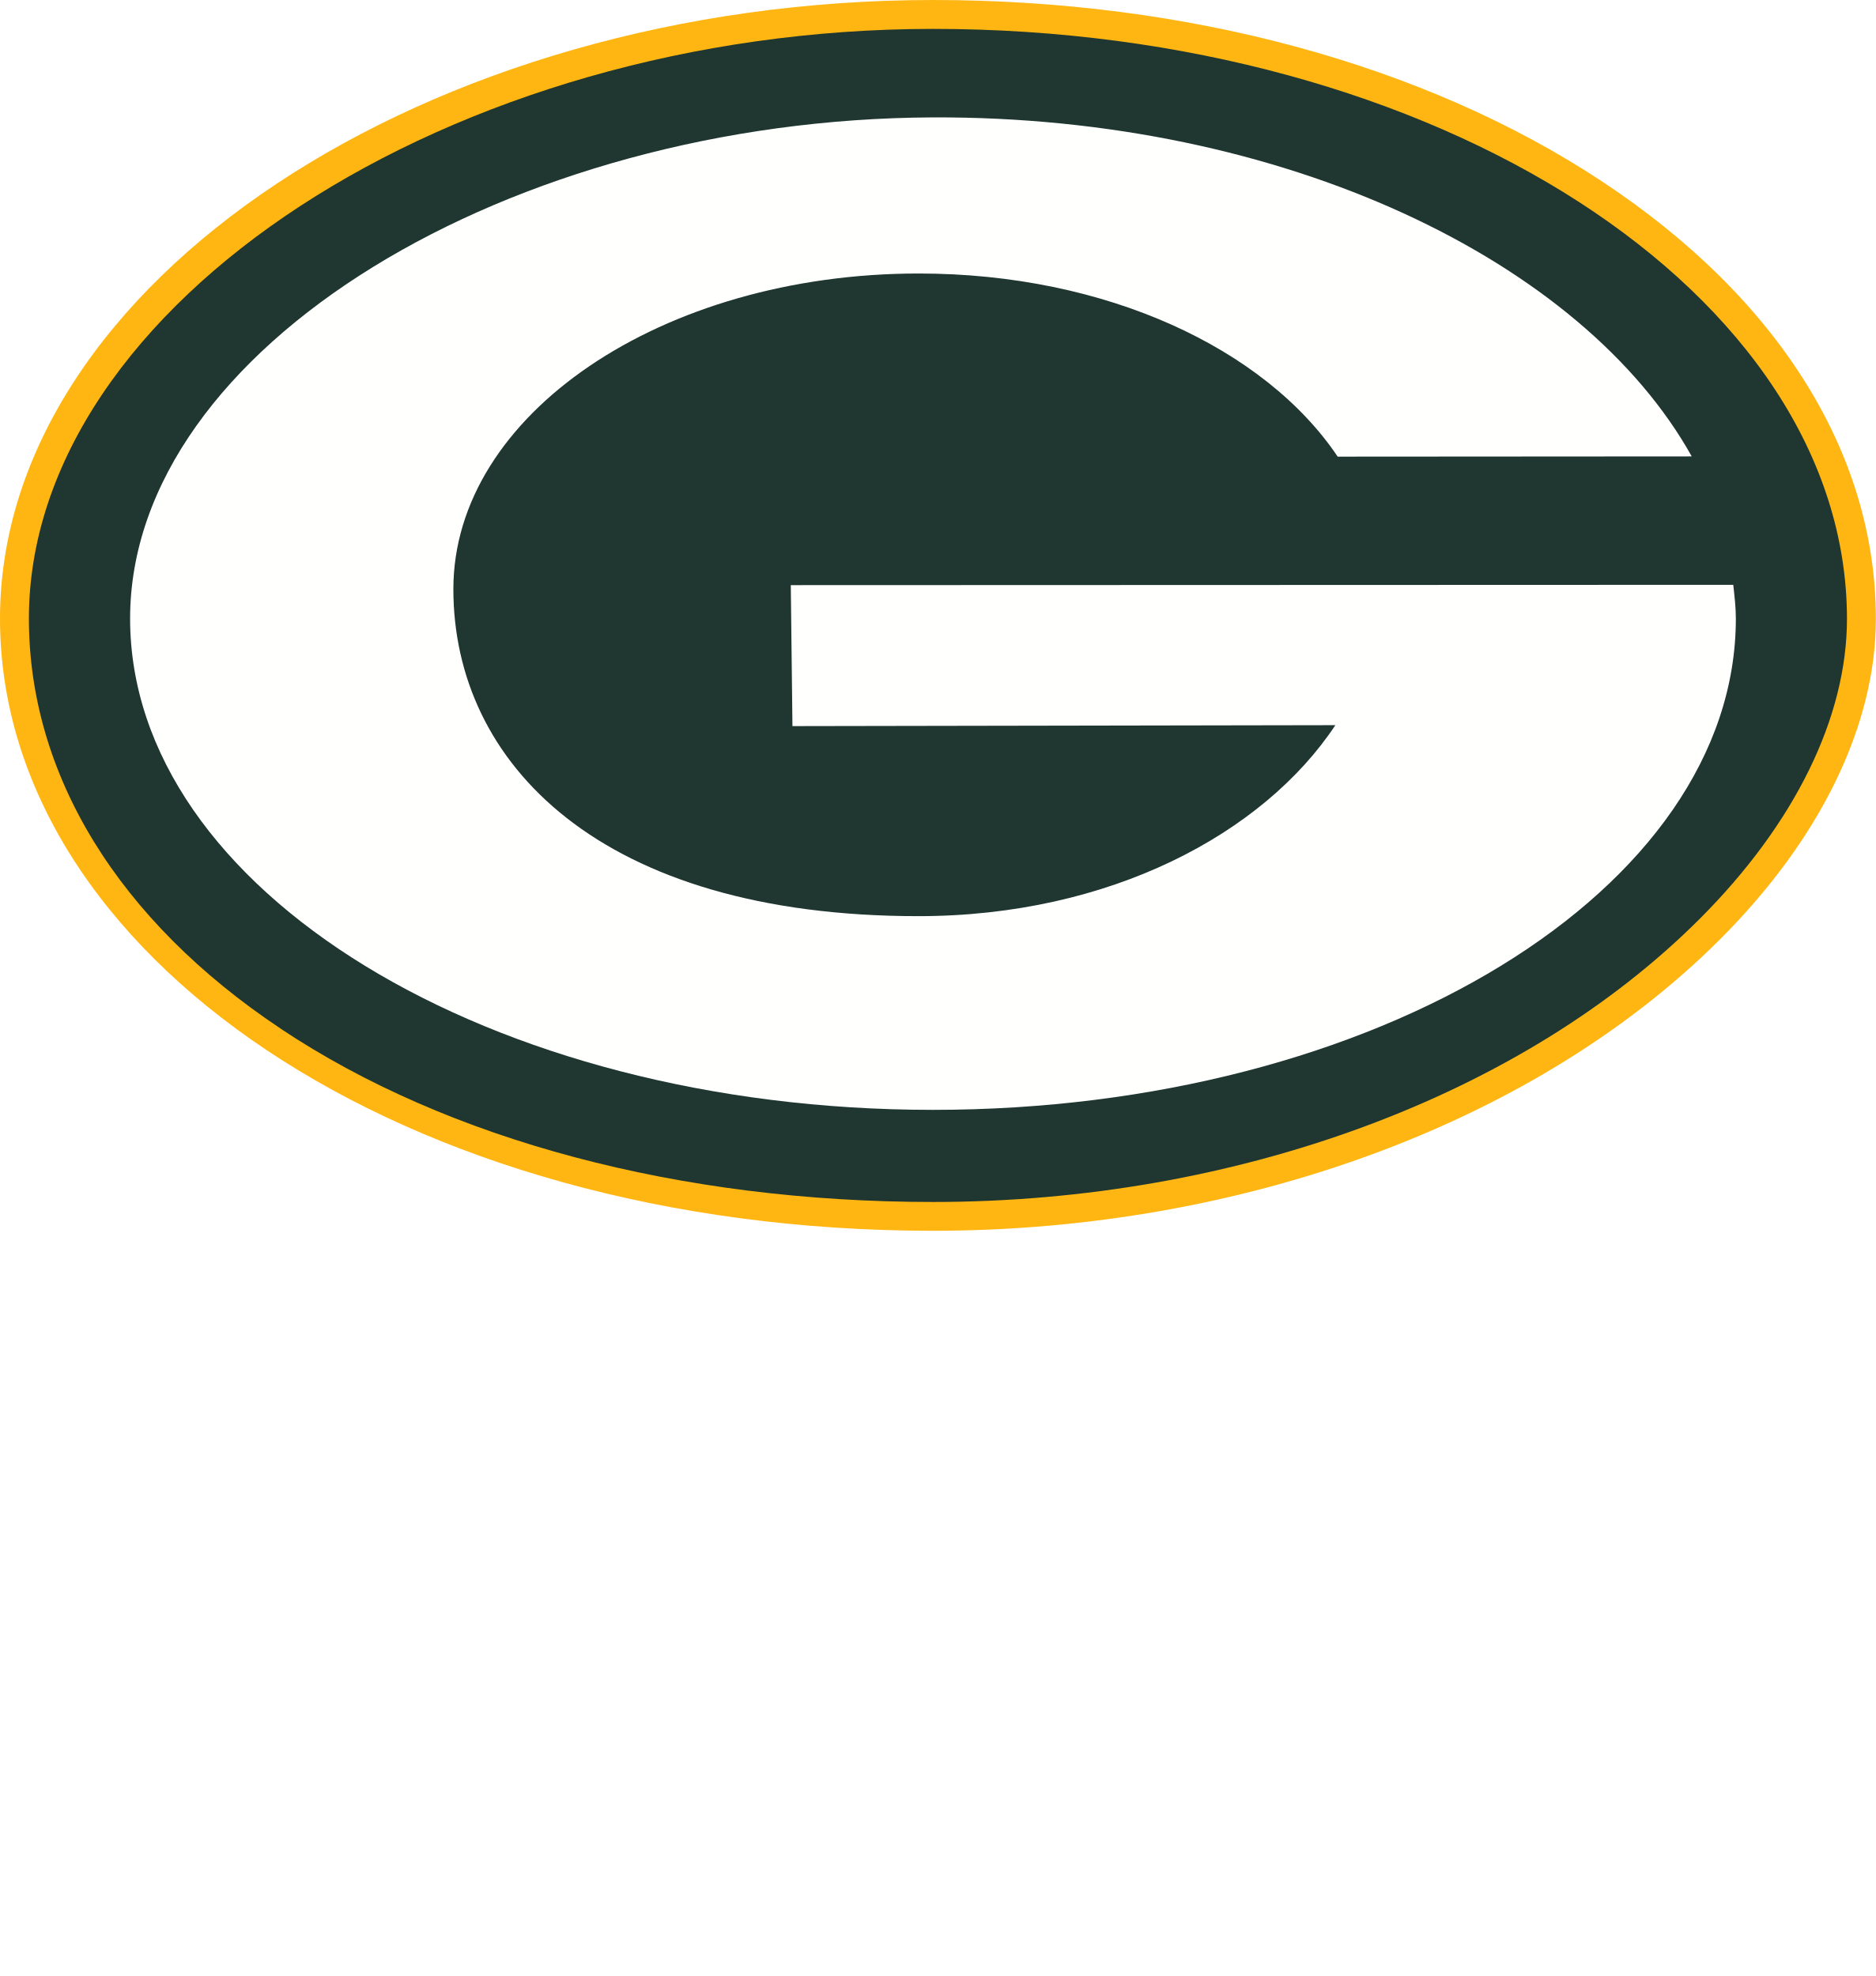
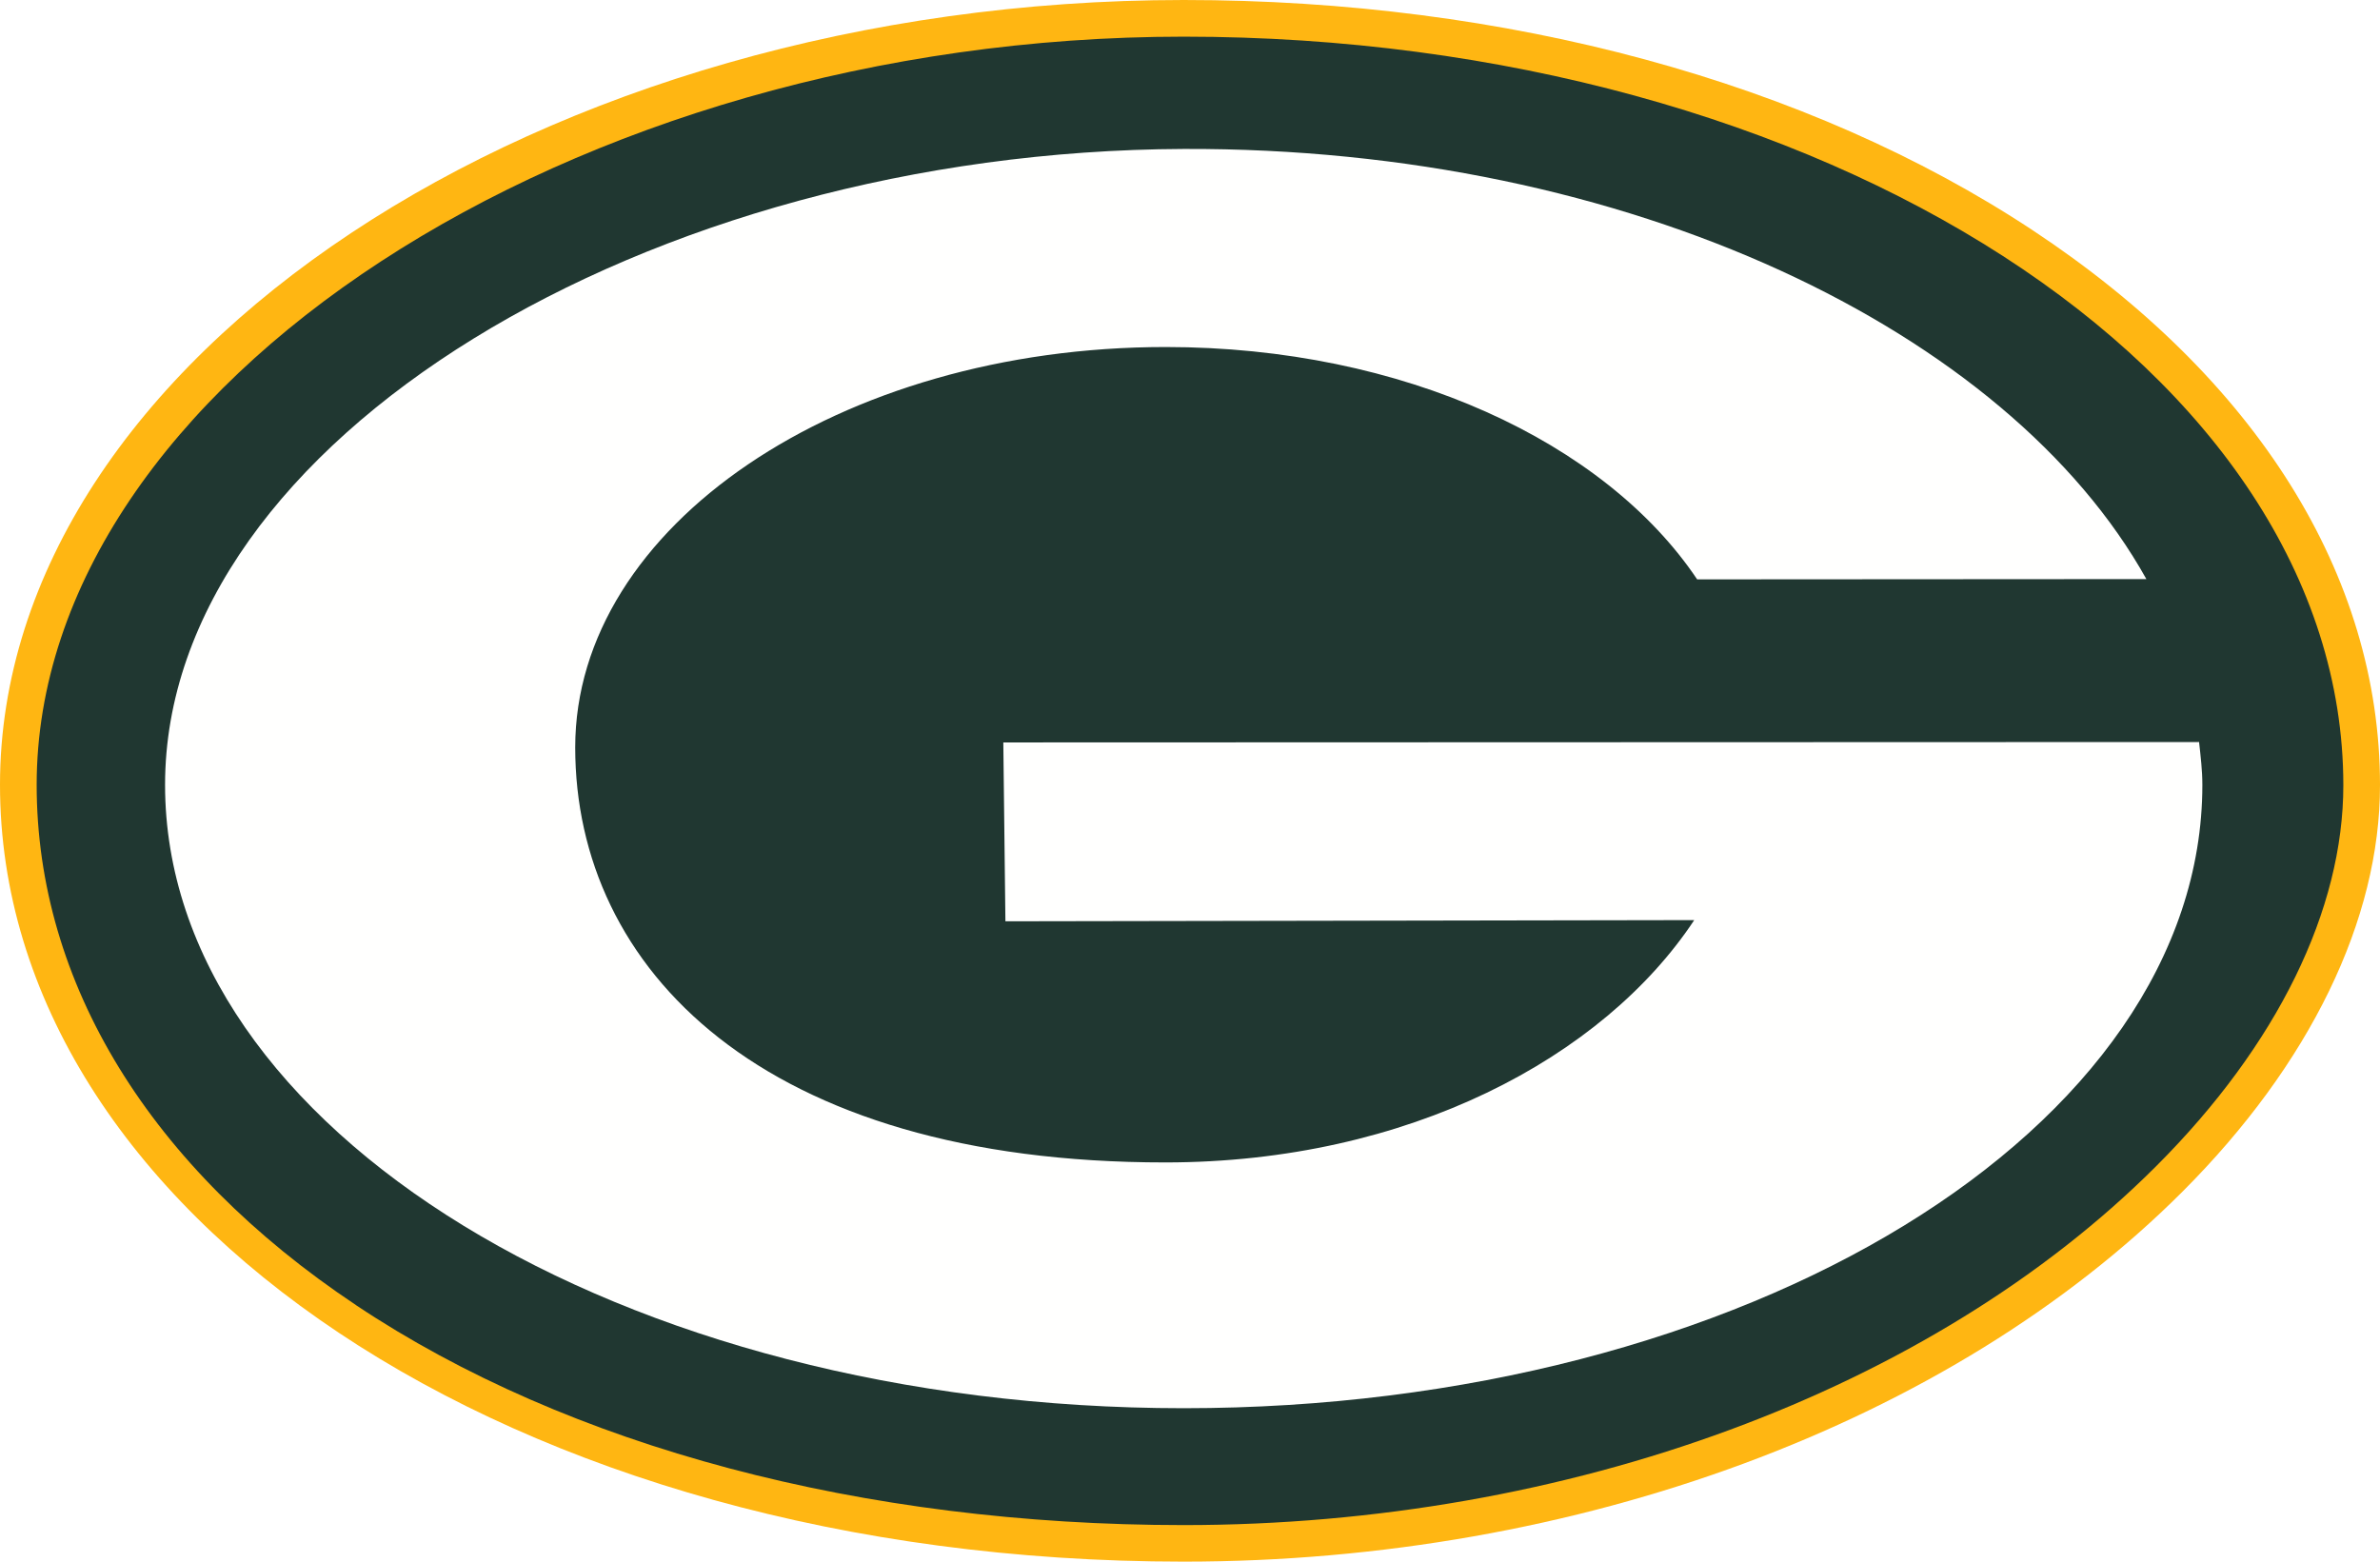
- <svg xmlns="http://www.w3.org/2000/svg" id="Layer" viewBox="0 0 420 442.52">
-   <defs>
-     <style>
+ <svg xmlns="http://www.w3.org/2000/svg" id="Layer" viewBox="0 0 420.01 275.63" version="1.1" width="420.01" height="275.63">
+   <defs id="defs1">
+     <style id="style1">
      .cls-1 {
        fill: #203731;
      }

      .cls-1, .cls-2, .cls-3 {
        stroke-width: 0px;
      }

      .cls-2 {
        fill: #ffb612;
      }

      .cls-3 {
        fill: #fffffe;
      }
    </style>
  </defs>
-   <path class="cls-2" d="m208.89,0C95.66.01,0,63.45,0,138.53s89.81,137.1,208.89,137.1c69.5,0,135.39-24.42,176.27-65.31,22.5-22.51,34.87-48.01,34.85-71.79-.03-37.02-21.82-71.8-61.34-97.92C319.02,14.42,265.84,0,208.89,0" />
-   <path class="cls-1" d="m62.81,230.34C26.48,206.12,6.47,173.51,6.47,138.53,6.47,68.19,101.06,6.48,208.89,6.47c112.78,0,204.58,59.24,204.65,132.07.02,22.06-11.68,45.93-32.96,67.22-39.68,39.71-103.87,63.42-171.69,63.42-56.66,0-108.55-13.79-146.08-38.83" />
-   <path class="cls-3" d="m299.5,102.25c-16.26-24.21-51.87-41-93.79-41-57.54,0-104.2,31.64-104.2,70.67s32.94,73.29,104.2,73.25c42.8-.02,77.21-18.5,93.28-42.77l-121.56.21-.37-31.57,211.02-.07c.28,2.53.58,5,.58,7.56,0,60.76-80.49,110.02-179.77,110.02S29.13,199.3,29.13,138.53,114.39,26.66,208.89,26.29c78.65-.3,145.51,32.19,169.89,75.92l-79.28.05" />
+   <path class="cls-2" d="M 208.89,0 C 95.66,0.01 0,63.45 0,138.53 c 0,75.08 89.81,137.1 208.89,137.1 69.5,0 135.39,-24.42 176.27,-65.31 22.5,-22.51 34.87,-48.01 34.85,-71.79 C 419.98,101.51 398.19,66.73 358.67,40.61 319.02,14.42 265.84,0 208.89,0" id="path1" />
+   <path class="cls-1" d="M 62.81,230.34 C 26.48,206.12 6.47,173.51 6.47,138.53 6.47,68.19 101.06,6.48 208.89,6.47 c 112.78,0 204.58,59.24 204.65,132.07 0.02,22.06 -11.68,45.93 -32.96,67.22 -39.68,39.71 -103.87,63.42 -171.69,63.42 -56.66,0 -108.55,-13.79 -146.08,-38.83" id="path2" />
+   <path class="cls-3" d="m 299.5,102.25 c -16.26,-24.21 -51.87,-41 -93.79,-41 -57.54,0 -104.2,31.64 -104.2,70.67 0,39.03 32.94,73.29 104.2,73.25 42.8,-0.02 77.21,-18.5 93.28,-42.77 l -121.56,0.21 -0.37,-31.57 211.02,-0.07 c 0.28,2.53 0.58,5 0.58,7.56 0,60.76 -80.49,110.02 -179.77,110.02 -99.28,0 -179.76,-49.25 -179.76,-110.02 0,-60.77 85.26,-111.87 179.76,-112.24 78.65,-0.3 145.51,32.19 169.89,75.92 l -79.28,0.05" id="path3" />
</svg>
